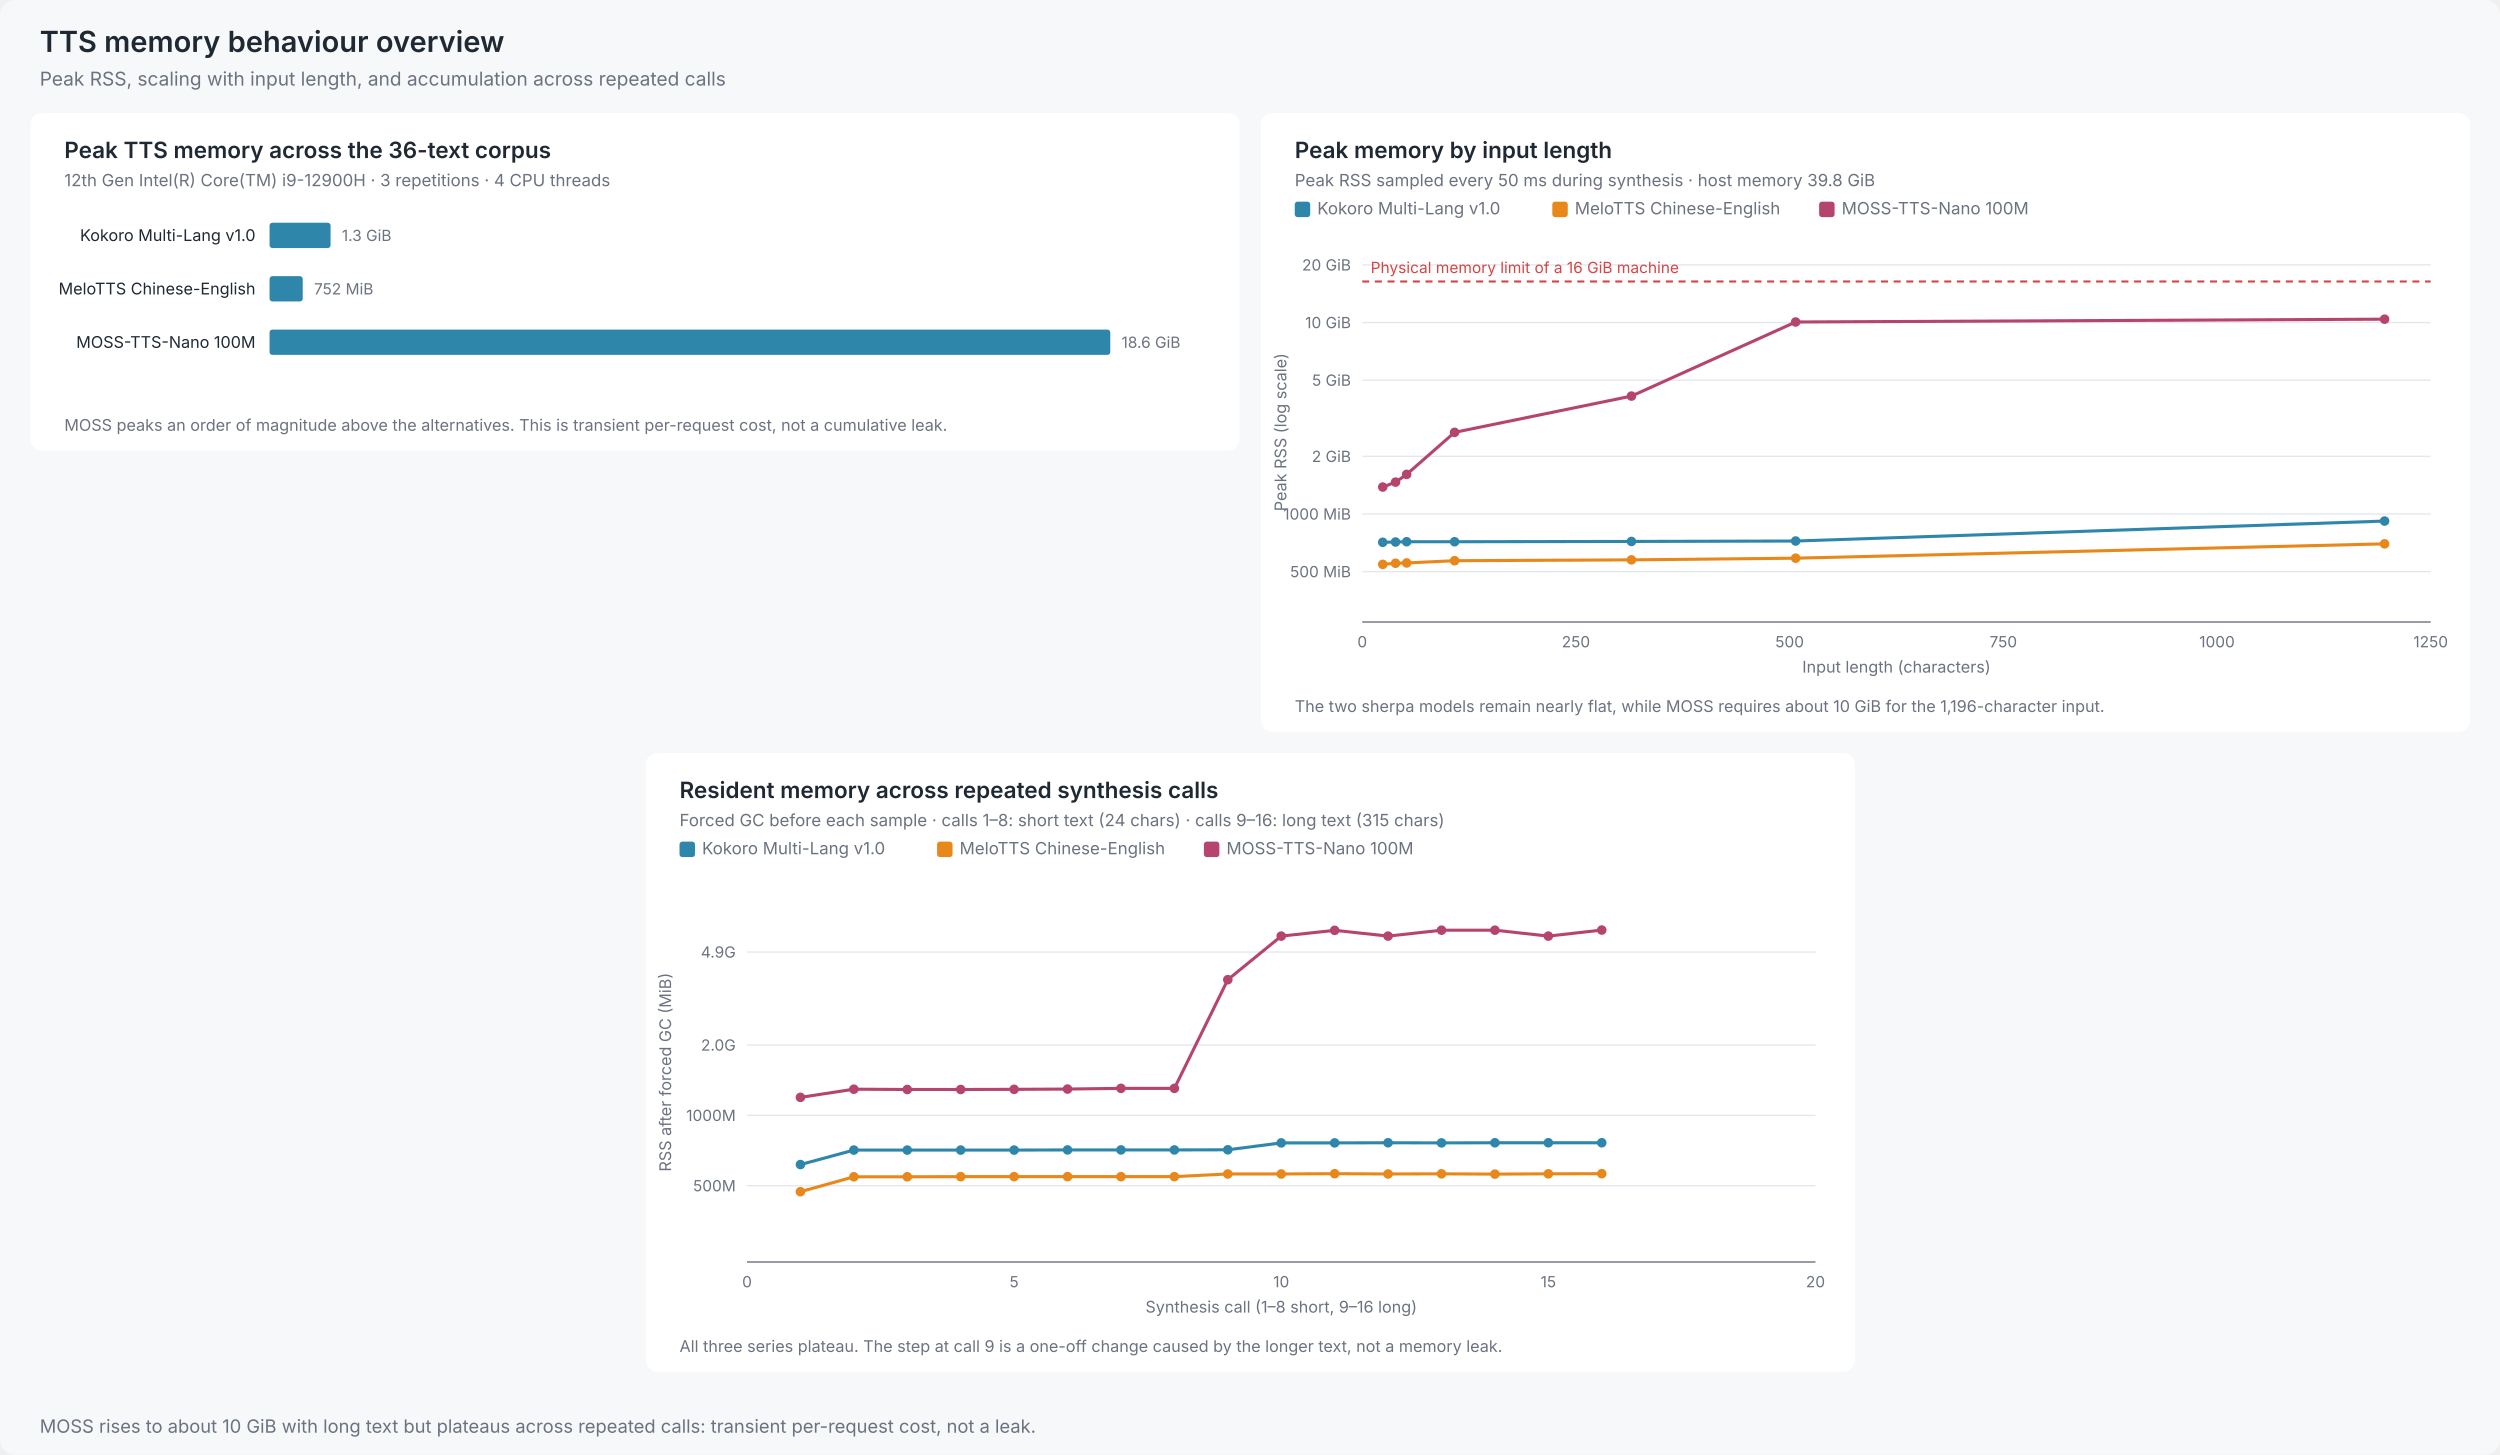
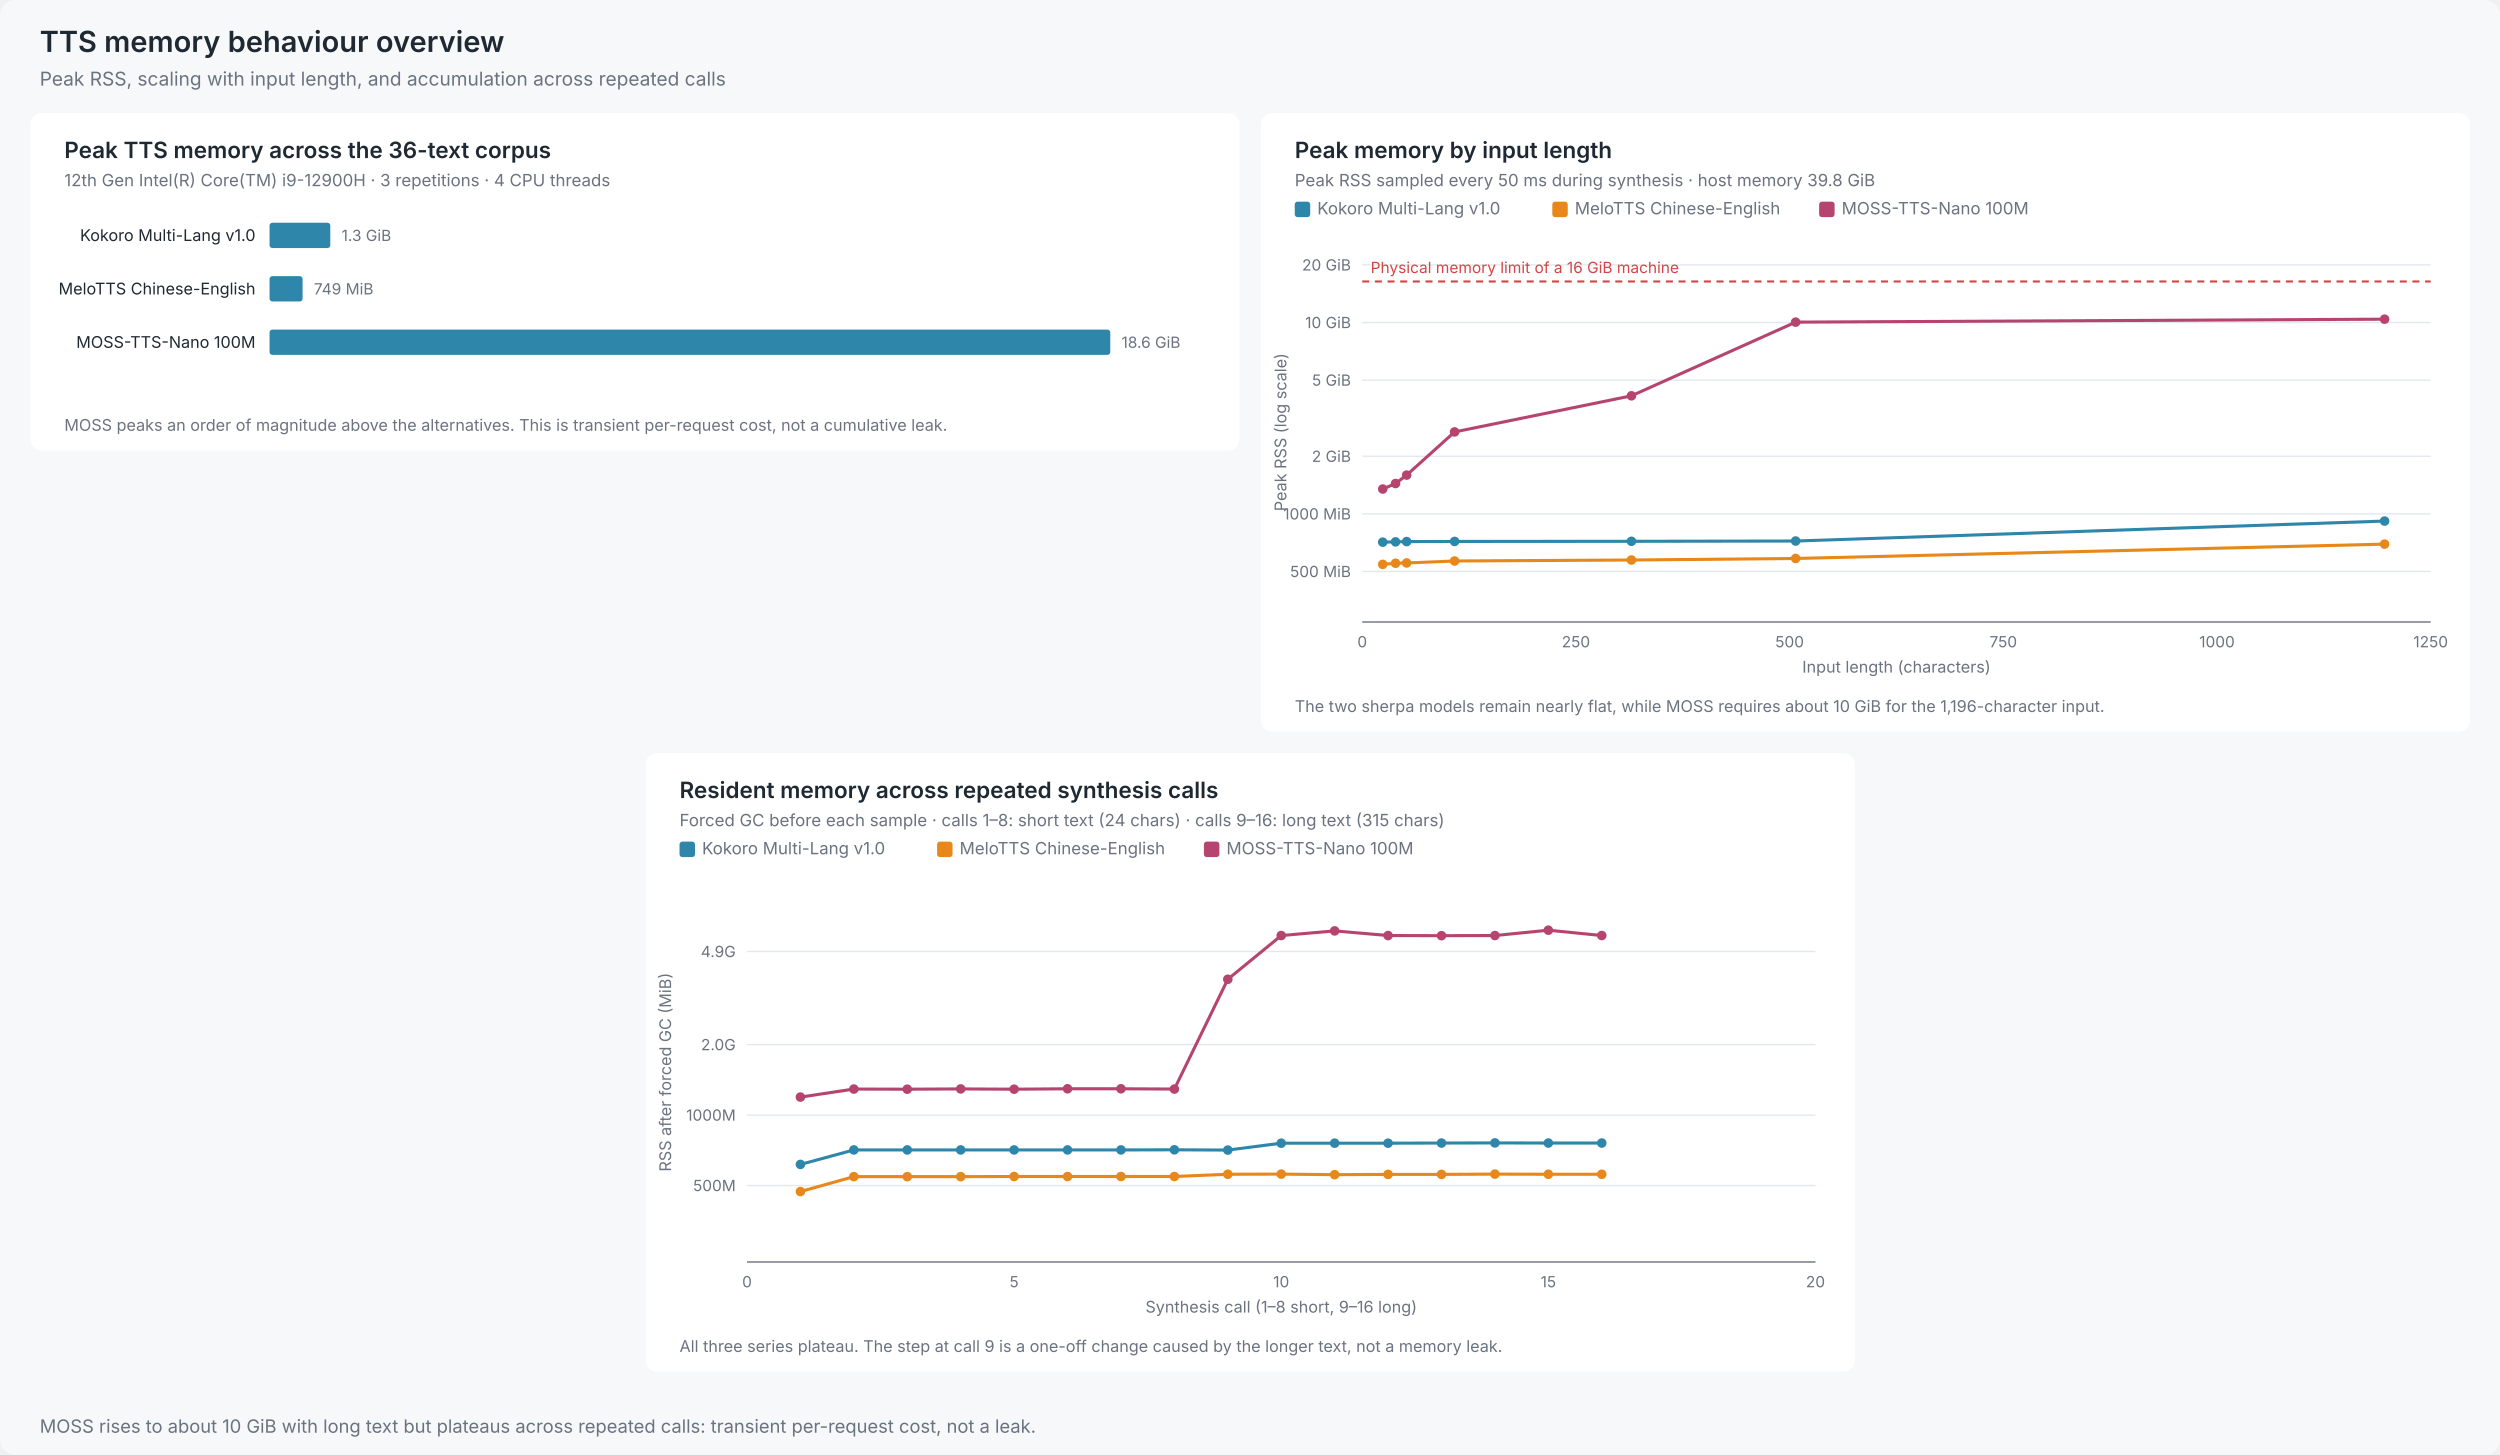
<svg xmlns="http://www.w3.org/2000/svg" width="1636" height="952" viewBox="0 0 1636 952" role="img">
  <rect width="1636" height="952" fill="#F7F8FA" rx="10" />
  <text x="26" y="34" font-family="-apple-system, BlinkMacSystemFont, 'Segoe UI', 'Noto Sans SC', 'Microsoft YaHei', sans-serif" font-size="19" fill="#1F2933" text-anchor="start" font-weight="600">TTS memory behaviour overview</text>
  <text x="26" y="56" font-family="-apple-system, BlinkMacSystemFont, 'Segoe UI', 'Noto Sans SC', 'Microsoft YaHei', sans-serif" font-size="12.5" fill="#6B7280" text-anchor="start" font-weight="400">Peak RSS, scaling with input length, and accumulation across repeated calls</text>
  <svg x="20.0" y="74.0" width="791.2" height="220.8" viewBox="0 0 860 240">
    <svg width="860" height="240" viewBox="0 0 860 240" role="img">
      <rect width="860" height="240" fill="#FFFFFF" rx="8" />
      <text x="24" y="32" font-family="-apple-system, BlinkMacSystemFont, 'Segoe UI', 'Noto Sans SC', 'Microsoft YaHei', sans-serif" font-size="16" fill="#1F2933" text-anchor="start" font-weight="600">Peak TTS memory across the 36-text corpus</text>
      <text x="24" y="52" font-family="-apple-system, BlinkMacSystemFont, 'Segoe UI', 'Noto Sans SC', 'Microsoft YaHei', sans-serif" font-size="12" fill="#6B7280" text-anchor="start" font-weight="400">12th Gen Intel(R) Core(TM) i9-12900H · 3 repetitions · 4 CPU threads</text>
      <text x="160" y="91" font-family="-apple-system, BlinkMacSystemFont, 'Segoe UI', 'Noto Sans SC', 'Microsoft YaHei', sans-serif" font-size="11.5" fill="#1F2933" text-anchor="end" font-weight="400">Kokoro Multi-Lang v1.0</text>
-       <rect x="170" y="78" width="43.4" height="18" fill="#2E86AB" rx="2" />
-       <text x="221.413" y="91" font-family="-apple-system, BlinkMacSystemFont, 'Segoe UI', 'Noto Sans SC', 'Microsoft YaHei', sans-serif" font-size="11" fill="#6B7280" text-anchor="start" font-weight="400">1.3 GiB</text>
+       <rect x="170" y="78" width="43.2" height="18" fill="#2E86AB" rx="2" />
+       <text x="221.242" y="91" font-family="-apple-system, BlinkMacSystemFont, 'Segoe UI', 'Noto Sans SC', 'Microsoft YaHei', sans-serif" font-size="11" fill="#6B7280" text-anchor="start" font-weight="400">1.3 GiB</text>
      <text x="160" y="129" font-family="-apple-system, BlinkMacSystemFont, 'Segoe UI', 'Noto Sans SC', 'Microsoft YaHei', sans-serif" font-size="11.5" fill="#1F2933" text-anchor="end" font-weight="400">MeloTTS Chinese-English</text>
-       <rect x="170" y="116" width="23.6" height="18" fill="#2E86AB" rx="2" />
-       <text x="201.618" y="129" font-family="-apple-system, BlinkMacSystemFont, 'Segoe UI', 'Noto Sans SC', 'Microsoft YaHei', sans-serif" font-size="11" fill="#6B7280" text-anchor="start" font-weight="400">752 MiB</text>
+       <rect x="170" y="116" width="23.5" height="18" fill="#2E86AB" rx="2" />
+       <text x="201.499" y="129" font-family="-apple-system, BlinkMacSystemFont, 'Segoe UI', 'Noto Sans SC', 'Microsoft YaHei', sans-serif" font-size="11" fill="#6B7280" text-anchor="start" font-weight="400">749 MiB</text>
      <text x="160" y="167" font-family="-apple-system, BlinkMacSystemFont, 'Segoe UI', 'Noto Sans SC', 'Microsoft YaHei', sans-serif" font-size="11.5" fill="#1F2933" text-anchor="end" font-weight="400">MOSS-TTS-Nano 100M</text>
      <rect x="170" y="154" width="598.0" height="18" fill="#2E86AB" rx="2" />
      <text x="776" y="167" font-family="-apple-system, BlinkMacSystemFont, 'Segoe UI', 'Noto Sans SC', 'Microsoft YaHei', sans-serif" font-size="11" fill="#6B7280" text-anchor="start" font-weight="400">18.6 GiB</text>
      <text x="24" y="226" font-family="-apple-system, BlinkMacSystemFont, 'Segoe UI', 'Noto Sans SC', 'Microsoft YaHei', sans-serif" font-size="11.5" fill="#6B7280" text-anchor="start" font-weight="400">MOSS peaks an order of magnitude above the alternatives. This is transient per-request cost, not a cumulative leak.</text>
    </svg>
  </svg>
  <svg x="825.2" y="74.0" width="791.2" height="404.8" viewBox="0 0 860 440">
    <svg width="860" height="440" viewBox="0 0 860 440" role="img">
      <rect width="860" height="440" fill="#FFFFFF" rx="8" />
      <text x="24" y="32" font-family="-apple-system, BlinkMacSystemFont, 'Segoe UI', 'Noto Sans SC', 'Microsoft YaHei', sans-serif" font-size="16" fill="#1F2933" text-anchor="start" font-weight="600">Peak memory by input length</text>
      <text x="24" y="52" font-family="-apple-system, BlinkMacSystemFont, 'Segoe UI', 'Noto Sans SC', 'Microsoft YaHei', sans-serif" font-size="12" fill="#6B7280" text-anchor="start" font-weight="400">Peak RSS sampled every 50 ms during synthesis · host memory 39.8 GiB</text>
      <rect x="24.0" y="63" width="11" height="11" rx="2" fill="#2E86AB" />
      <text x="40" y="72" font-family="-apple-system, BlinkMacSystemFont, 'Segoe UI', 'Noto Sans SC', 'Microsoft YaHei', sans-serif" font-size="12" fill="#6B7280" text-anchor="start" font-weight="400">Kokoro Multi-Lang v1.0</text>
      <rect x="207.2" y="63" width="11" height="11" rx="2" fill="#E8871A" />
      <text x="223.2" y="72" font-family="-apple-system, BlinkMacSystemFont, 'Segoe UI', 'Noto Sans SC', 'Microsoft YaHei', sans-serif" font-size="12" fill="#6B7280" text-anchor="start" font-weight="400">MeloTTS Chinese-English</text>
      <rect x="397.0" y="63" width="11" height="11" rx="2" fill="#B5446E" />
      <text x="413" y="72" font-family="-apple-system, BlinkMacSystemFont, 'Segoe UI', 'Noto Sans SC', 'Microsoft YaHei', sans-serif" font-size="12" fill="#6B7280" text-anchor="start" font-weight="400">MOSS-TTS-Nano 100M</text>
-       <line x1="72" y1="326.155" x2="832" y2="326.155" stroke="#E3E8EF" />
-       <text x="64" y="330.155" font-family="-apple-system, BlinkMacSystemFont, 'Segoe UI', 'Noto Sans SC', 'Microsoft YaHei', sans-serif" font-size="11" fill="#6B7280" text-anchor="end" font-weight="400">500 MiB</text>
-       <line x1="72" y1="285.163" x2="832" y2="285.163" stroke="#E3E8EF" />
-       <text x="64" y="289.163" font-family="-apple-system, BlinkMacSystemFont, 'Segoe UI', 'Noto Sans SC', 'Microsoft YaHei', sans-serif" font-size="11" fill="#6B7280" text-anchor="end" font-weight="400">1000 MiB</text>
-       <line x1="72" y1="244.172" x2="832" y2="244.172" stroke="#E3E8EF" />
-       <text x="64" y="248.172" font-family="-apple-system, BlinkMacSystemFont, 'Segoe UI', 'Noto Sans SC', 'Microsoft YaHei', sans-serif" font-size="11" fill="#6B7280" text-anchor="end" font-weight="400">2 GiB</text>
-       <line x1="72" y1="189.984" x2="832" y2="189.984" stroke="#E3E8EF" />
-       <text x="64" y="193.984" font-family="-apple-system, BlinkMacSystemFont, 'Segoe UI', 'Noto Sans SC', 'Microsoft YaHei', sans-serif" font-size="11" fill="#6B7280" text-anchor="end" font-weight="400">5 GiB</text>
-       <line x1="72" y1="148.993" x2="832" y2="148.993" stroke="#E3E8EF" />
-       <text x="64" y="152.993" font-family="-apple-system, BlinkMacSystemFont, 'Segoe UI', 'Noto Sans SC', 'Microsoft YaHei', sans-serif" font-size="11" fill="#6B7280" text-anchor="end" font-weight="400">10 GiB</text>
-       <line x1="72" y1="108.001" x2="832" y2="108.001" stroke="#E3E8EF" />
-       <text x="64" y="112.001" font-family="-apple-system, BlinkMacSystemFont, 'Segoe UI', 'Noto Sans SC', 'Microsoft YaHei', sans-serif" font-size="11" fill="#6B7280" text-anchor="end" font-weight="400">20 GiB</text>
+       <line x1="72" y1="326.059" x2="832" y2="326.059" stroke="#E3E8EF" />
+       <text x="64" y="330.059" font-family="-apple-system, BlinkMacSystemFont, 'Segoe UI', 'Noto Sans SC', 'Microsoft YaHei', sans-serif" font-size="11" fill="#6B7280" text-anchor="end" font-weight="400">500 MiB</text>
+       <line x1="72" y1="285.084" x2="832" y2="285.084" stroke="#E3E8EF" />
+       <text x="64" y="289.084" font-family="-apple-system, BlinkMacSystemFont, 'Segoe UI', 'Noto Sans SC', 'Microsoft YaHei', sans-serif" font-size="11" fill="#6B7280" text-anchor="end" font-weight="400">1000 MiB</text>
+       <line x1="72" y1="244.11" x2="832" y2="244.11" stroke="#E3E8EF" />
+       <text x="64" y="248.11" font-family="-apple-system, BlinkMacSystemFont, 'Segoe UI', 'Noto Sans SC', 'Microsoft YaHei', sans-serif" font-size="11" fill="#6B7280" text-anchor="end" font-weight="400">2 GiB</text>
+       <line x1="72" y1="189.944" x2="832" y2="189.944" stroke="#E3E8EF" />
+       <text x="64" y="193.944" font-family="-apple-system, BlinkMacSystemFont, 'Segoe UI', 'Noto Sans SC', 'Microsoft YaHei', sans-serif" font-size="11" fill="#6B7280" text-anchor="end" font-weight="400">5 GiB</text>
+       <line x1="72" y1="148.97" x2="832" y2="148.97" stroke="#E3E8EF" />
+       <text x="64" y="152.97" font-family="-apple-system, BlinkMacSystemFont, 'Segoe UI', 'Noto Sans SC', 'Microsoft YaHei', sans-serif" font-size="11" fill="#6B7280" text-anchor="end" font-weight="400">10 GiB</text>
+       <line x1="72" y1="107.995" x2="832" y2="107.995" stroke="#E3E8EF" />
+       <text x="64" y="111.995" font-family="-apple-system, BlinkMacSystemFont, 'Segoe UI', 'Noto Sans SC', 'Microsoft YaHei', sans-serif" font-size="11" fill="#6B7280" text-anchor="end" font-weight="400">20 GiB</text>
      <text x="72" y="380" font-family="-apple-system, BlinkMacSystemFont, 'Segoe UI', 'Noto Sans SC', 'Microsoft YaHei', sans-serif" font-size="11" fill="#6B7280" text-anchor="middle" font-weight="400">0</text>
      <text x="224" y="380" font-family="-apple-system, BlinkMacSystemFont, 'Segoe UI', 'Noto Sans SC', 'Microsoft YaHei', sans-serif" font-size="11" fill="#6B7280" text-anchor="middle" font-weight="400">250</text>
      <text x="376" y="380" font-family="-apple-system, BlinkMacSystemFont, 'Segoe UI', 'Noto Sans SC', 'Microsoft YaHei', sans-serif" font-size="11" fill="#6B7280" text-anchor="middle" font-weight="400">500</text>
      <text x="528" y="380" font-family="-apple-system, BlinkMacSystemFont, 'Segoe UI', 'Noto Sans SC', 'Microsoft YaHei', sans-serif" font-size="11" fill="#6B7280" text-anchor="middle" font-weight="400">750</text>
      <text x="680" y="380" font-family="-apple-system, BlinkMacSystemFont, 'Segoe UI', 'Noto Sans SC', 'Microsoft YaHei', sans-serif" font-size="11" fill="#6B7280" text-anchor="middle" font-weight="400">1000</text>
      <text x="832" y="380" font-family="-apple-system, BlinkMacSystemFont, 'Segoe UI', 'Noto Sans SC', 'Microsoft YaHei', sans-serif" font-size="11" fill="#6B7280" text-anchor="middle" font-weight="400">1250</text>
      <text x="18" y="227" font-family="-apple-system, BlinkMacSystemFont, 'Segoe UI', 'Noto Sans SC', 'Microsoft YaHei', sans-serif" font-size="11.5" fill="#6B7280" text-anchor="middle" font-weight="400" transform="rotate(-90 18 227)">Peak RSS (log scale)</text>
      <text x="452" y="398" font-family="-apple-system, BlinkMacSystemFont, 'Segoe UI', 'Noto Sans SC', 'Microsoft YaHei', sans-serif" font-size="11.5" fill="#6B7280" text-anchor="middle" font-weight="400">Input length (characters)</text>
-       <line x1="72" y1="119.795" x2="832" y2="119.795" stroke="#D64545" stroke-width="1.5" stroke-dasharray="5 4" />
-       <text x="78" y="113.795" font-family="-apple-system, BlinkMacSystemFont, 'Segoe UI', 'Noto Sans SC', 'Microsoft YaHei', sans-serif" font-size="11" fill="#D64545" text-anchor="start" font-weight="400">Physical memory limit of a 16 GiB machine</text>
-       <path d="M86.6 305.3 L95.7 305.1 L103.6 304.9 L137.7 304.9 L263.5 304.7 L380.3 304.4 L799.2 290.2" fill="none" stroke="#2E86AB" stroke-width="2.2" stroke-linejoin="round" />
-       <circle cx="86.6" cy="305.3" r="3.4" fill="#2E86AB" />
-       <circle cx="95.7" cy="305.1" r="3.4" fill="#2E86AB" />
-       <circle cx="103.6" cy="304.9" r="3.4" fill="#2E86AB" />
-       <circle cx="137.7" cy="304.9" r="3.4" fill="#2E86AB" />
-       <circle cx="263.5" cy="304.7" r="3.4" fill="#2E86AB" />
+       <line x1="72" y1="119.784" x2="832" y2="119.784" stroke="#D64545" stroke-width="1.5" stroke-dasharray="5 4" />
+       <text x="78" y="113.784" font-family="-apple-system, BlinkMacSystemFont, 'Segoe UI', 'Noto Sans SC', 'Microsoft YaHei', sans-serif" font-size="11" fill="#D64545" text-anchor="start" font-weight="400">Physical memory limit of a 16 GiB machine</text>
+       <path d="M86.6 305.2 L95.7 305.0 L103.6 304.8 L137.7 304.7 L263.5 304.6 L380.3 304.4 L799.2 290.2" fill="none" stroke="#2E86AB" stroke-width="2.2" stroke-linejoin="round" />
+       <circle cx="86.6" cy="305.2" r="3.4" fill="#2E86AB" />
+       <circle cx="95.7" cy="305.0" r="3.4" fill="#2E86AB" />
+       <circle cx="103.6" cy="304.8" r="3.4" fill="#2E86AB" />
+       <circle cx="137.7" cy="304.7" r="3.4" fill="#2E86AB" />
+       <circle cx="263.5" cy="304.6" r="3.4" fill="#2E86AB" />
      <circle cx="380.3" cy="304.4" r="3.4" fill="#2E86AB" />
      <circle cx="799.2" cy="290.2" r="3.4" fill="#2E86AB" />
-       <path d="M86.6 321.0 L95.7 320.2 L103.6 320.0 L137.7 318.4 L263.5 317.8 L380.3 316.6 L799.2 306.4" fill="none" stroke="#E8871A" stroke-width="2.2" stroke-linejoin="round" />
+       <path d="M86.6 321.0 L95.7 320.2 L103.6 320.0 L137.7 318.6 L263.5 317.9 L380.3 316.8 L799.2 306.6" fill="none" stroke="#E8871A" stroke-width="2.2" stroke-linejoin="round" />
      <circle cx="86.6" cy="321.0" r="3.4" fill="#E8871A" />
      <circle cx="95.7" cy="320.2" r="3.4" fill="#E8871A" />
      <circle cx="103.6" cy="320.0" r="3.4" fill="#E8871A" />
-       <circle cx="137.7" cy="318.4" r="3.4" fill="#E8871A" />
-       <circle cx="263.5" cy="317.8" r="3.4" fill="#E8871A" />
-       <circle cx="380.3" cy="316.6" r="3.4" fill="#E8871A" />
-       <circle cx="799.2" cy="306.4" r="3.4" fill="#E8871A" />
-       <path d="M86.6 266.0 L95.7 262.5 L103.6 257.0 L137.7 227.1 L263.5 201.3 L380.3 148.6 L799.2 146.6" fill="none" stroke="#B5446E" stroke-width="2.2" stroke-linejoin="round" />
-       <circle cx="86.6" cy="266.0" r="3.4" fill="#B5446E" />
-       <circle cx="95.7" cy="262.5" r="3.4" fill="#B5446E" />
-       <circle cx="103.6" cy="257.0" r="3.4" fill="#B5446E" />
-       <circle cx="137.7" cy="227.1" r="3.4" fill="#B5446E" />
-       <circle cx="263.5" cy="201.3" r="3.4" fill="#B5446E" />
-       <circle cx="380.3" cy="148.6" r="3.4" fill="#B5446E" />
+       <circle cx="137.7" cy="318.6" r="3.4" fill="#E8871A" />
+       <circle cx="263.5" cy="317.9" r="3.4" fill="#E8871A" />
+       <circle cx="380.3" cy="316.8" r="3.4" fill="#E8871A" />
+       <circle cx="799.2" cy="306.6" r="3.4" fill="#E8871A" />
+       <path d="M86.6 267.4 L95.7 263.5 L103.6 257.5 L137.7 226.8 L263.5 201.1 L380.3 148.7 L799.2 146.6" fill="none" stroke="#B5446E" stroke-width="2.2" stroke-linejoin="round" />
+       <circle cx="86.6" cy="267.4" r="3.4" fill="#B5446E" />
+       <circle cx="95.7" cy="263.5" r="3.4" fill="#B5446E" />
+       <circle cx="103.6" cy="257.5" r="3.4" fill="#B5446E" />
+       <circle cx="137.7" cy="226.8" r="3.4" fill="#B5446E" />
+       <circle cx="263.5" cy="201.1" r="3.4" fill="#B5446E" />
+       <circle cx="380.3" cy="148.7" r="3.4" fill="#B5446E" />
      <circle cx="799.2" cy="146.6" r="3.4" fill="#B5446E" />
      <line x1="72" y1="362" x2="832" y2="362" stroke="#6B7280" />
      <text x="24" y="426" font-family="-apple-system, BlinkMacSystemFont, 'Segoe UI', 'Noto Sans SC', 'Microsoft YaHei', sans-serif" font-size="11.5" fill="#6B7280" text-anchor="start" font-weight="400">The two sherpa models remain nearly flat, while MOSS requires about 10 GiB for the 1,196-character input.</text>
    </svg>
  </svg>
  <svg x="422.6" y="492.8" width="791.2" height="404.8" viewBox="0 0 860 440">
    <svg width="860" height="440" viewBox="0 0 860 440" role="img">
      <rect width="860" height="440" fill="#FFFFFF" rx="8" />
      <text x="24" y="32" font-family="-apple-system, BlinkMacSystemFont, 'Segoe UI', 'Noto Sans SC', 'Microsoft YaHei', sans-serif" font-size="16" fill="#1F2933" text-anchor="start" font-weight="600">Resident memory across repeated synthesis calls</text>
      <text x="24" y="52" font-family="-apple-system, BlinkMacSystemFont, 'Segoe UI', 'Noto Sans SC', 'Microsoft YaHei', sans-serif" font-size="12" fill="#6B7280" text-anchor="start" font-weight="400">Forced GC before each sample · calls 1–8: short text (24 chars) · calls 9–16: long text (315 chars)</text>
      <rect x="24.0" y="63" width="11" height="11" rx="2" fill="#2E86AB" />
      <text x="40" y="72" font-family="-apple-system, BlinkMacSystemFont, 'Segoe UI', 'Noto Sans SC', 'Microsoft YaHei', sans-serif" font-size="12" fill="#6B7280" text-anchor="start" font-weight="400">Kokoro Multi-Lang v1.0</text>
      <rect x="207.2" y="63" width="11" height="11" rx="2" fill="#E8871A" />
      <text x="223.2" y="72" font-family="-apple-system, BlinkMacSystemFont, 'Segoe UI', 'Noto Sans SC', 'Microsoft YaHei', sans-serif" font-size="12" fill="#6B7280" text-anchor="start" font-weight="400">MeloTTS Chinese-English</text>
      <rect x="397.0" y="63" width="11" height="11" rx="2" fill="#B5446E" />
      <text x="413" y="72" font-family="-apple-system, BlinkMacSystemFont, 'Segoe UI', 'Noto Sans SC', 'Microsoft YaHei', sans-serif" font-size="12" fill="#6B7280" text-anchor="start" font-weight="400">MOSS-TTS-Nano 100M</text>
-       <line x1="72" y1="307.747" x2="832" y2="307.747" stroke="#E3E8EF" />
-       <text x="64" y="311.747" font-family="-apple-system, BlinkMacSystemFont, 'Segoe UI', 'Noto Sans SC', 'Microsoft YaHei', sans-serif" font-size="11" fill="#6B7280" text-anchor="end" font-weight="400">500M</text>
-       <line x1="72" y1="257.71" x2="832" y2="257.71" stroke="#E3E8EF" />
-       <text x="64" y="261.71" font-family="-apple-system, BlinkMacSystemFont, 'Segoe UI', 'Noto Sans SC', 'Microsoft YaHei', sans-serif" font-size="11" fill="#6B7280" text-anchor="end" font-weight="400">1000M</text>
-       <line x1="72" y1="207.674" x2="832" y2="207.674" stroke="#E3E8EF" />
-       <text x="64" y="211.674" font-family="-apple-system, BlinkMacSystemFont, 'Segoe UI', 'Noto Sans SC', 'Microsoft YaHei', sans-serif" font-size="11" fill="#6B7280" text-anchor="end" font-weight="400">2.0G</text>
-       <line x1="72" y1="141.53" x2="832" y2="141.53" stroke="#E3E8EF" />
-       <text x="64" y="145.53" font-family="-apple-system, BlinkMacSystemFont, 'Segoe UI', 'Noto Sans SC', 'Microsoft YaHei', sans-serif" font-size="11" fill="#6B7280" text-anchor="end" font-weight="400">4.9G</text>
+       <line x1="72" y1="307.61" x2="832" y2="307.61" stroke="#E3E8EF" />
+       <text x="64" y="311.61" font-family="-apple-system, BlinkMacSystemFont, 'Segoe UI', 'Noto Sans SC', 'Microsoft YaHei', sans-serif" font-size="11" fill="#6B7280" text-anchor="end" font-weight="400">500M</text>
+       <line x1="72" y1="257.496" x2="832" y2="257.496" stroke="#E3E8EF" />
+       <text x="64" y="261.496" font-family="-apple-system, BlinkMacSystemFont, 'Segoe UI', 'Noto Sans SC', 'Microsoft YaHei', sans-serif" font-size="11" fill="#6B7280" text-anchor="end" font-weight="400">1000M</text>
+       <line x1="72" y1="207.382" x2="832" y2="207.382" stroke="#E3E8EF" />
+       <text x="64" y="211.382" font-family="-apple-system, BlinkMacSystemFont, 'Segoe UI', 'Noto Sans SC', 'Microsoft YaHei', sans-serif" font-size="11" fill="#6B7280" text-anchor="end" font-weight="400">2.0G</text>
+       <line x1="72" y1="141.135" x2="832" y2="141.135" stroke="#E3E8EF" />
+       <text x="64" y="145.135" font-family="-apple-system, BlinkMacSystemFont, 'Segoe UI', 'Noto Sans SC', 'Microsoft YaHei', sans-serif" font-size="11" fill="#6B7280" text-anchor="end" font-weight="400">4.9G</text>
      <text x="72" y="380" font-family="-apple-system, BlinkMacSystemFont, 'Segoe UI', 'Noto Sans SC', 'Microsoft YaHei', sans-serif" font-size="11" fill="#6B7280" text-anchor="middle" font-weight="400">0</text>
      <text x="262" y="380" font-family="-apple-system, BlinkMacSystemFont, 'Segoe UI', 'Noto Sans SC', 'Microsoft YaHei', sans-serif" font-size="11" fill="#6B7280" text-anchor="middle" font-weight="400">5</text>
      <text x="452" y="380" font-family="-apple-system, BlinkMacSystemFont, 'Segoe UI', 'Noto Sans SC', 'Microsoft YaHei', sans-serif" font-size="11" fill="#6B7280" text-anchor="middle" font-weight="400">10</text>
      <text x="642" y="380" font-family="-apple-system, BlinkMacSystemFont, 'Segoe UI', 'Noto Sans SC', 'Microsoft YaHei', sans-serif" font-size="11" fill="#6B7280" text-anchor="middle" font-weight="400">15</text>
      <text x="832" y="380" font-family="-apple-system, BlinkMacSystemFont, 'Segoe UI', 'Noto Sans SC', 'Microsoft YaHei', sans-serif" font-size="11" fill="#6B7280" text-anchor="middle" font-weight="400">20</text>
      <text x="18" y="227" font-family="-apple-system, BlinkMacSystemFont, 'Segoe UI', 'Noto Sans SC', 'Microsoft YaHei', sans-serif" font-size="11.5" fill="#6B7280" text-anchor="middle" font-weight="400" transform="rotate(-90 18 227)">RSS after forced GC (MiB)</text>
      <text x="452" y="398" font-family="-apple-system, BlinkMacSystemFont, 'Segoe UI', 'Noto Sans SC', 'Microsoft YaHei', sans-serif" font-size="11.5" fill="#6B7280" text-anchor="middle" font-weight="400">Synthesis call (1–8 short, 9–16 long)</text>
-       <path d="M110.0 292.7 L148.0 282.4 L186.0 282.4 L224.0 282.4 L262.0 282.4 L300.0 282.3 L338.0 282.3 L376.0 282.3 L414.0 282.2 L452.0 277.3 L490.0 277.3 L528.0 277.2 L566.0 277.3 L604.0 277.2 L642.0 277.2 L680.0 277.2" fill="none" stroke="#2E86AB" stroke-width="2.2" stroke-linejoin="round" />
-       <circle cx="110.0" cy="292.7" r="3.4" fill="#2E86AB" />
-       <circle cx="148.0" cy="282.4" r="3.4" fill="#2E86AB" />
-       <circle cx="186.0" cy="282.4" r="3.4" fill="#2E86AB" />
-       <circle cx="224.0" cy="282.4" r="3.4" fill="#2E86AB" />
-       <circle cx="262.0" cy="282.4" r="3.4" fill="#2E86AB" />
+       <path d="M110.0 292.6 L148.0 282.3 L186.0 282.3 L224.0 282.3 L262.0 282.3 L300.0 282.3 L338.0 282.3 L376.0 282.2 L414.0 282.4 L452.0 277.5 L490.0 277.5 L528.0 277.5 L566.0 277.4 L604.0 277.3 L642.0 277.4 L680.0 277.4" fill="none" stroke="#2E86AB" stroke-width="2.2" stroke-linejoin="round" />
+       <circle cx="110.0" cy="292.6" r="3.4" fill="#2E86AB" />
+       <circle cx="148.0" cy="282.3" r="3.4" fill="#2E86AB" />
+       <circle cx="186.0" cy="282.3" r="3.4" fill="#2E86AB" />
+       <circle cx="224.0" cy="282.3" r="3.4" fill="#2E86AB" />
+       <circle cx="262.0" cy="282.3" r="3.4" fill="#2E86AB" />
      <circle cx="300.0" cy="282.3" r="3.4" fill="#2E86AB" />
      <circle cx="338.0" cy="282.3" r="3.4" fill="#2E86AB" />
-       <circle cx="376.0" cy="282.3" r="3.4" fill="#2E86AB" />
-       <circle cx="414.0" cy="282.2" r="3.4" fill="#2E86AB" />
-       <circle cx="452.0" cy="277.3" r="3.4" fill="#2E86AB" />
-       <circle cx="490.0" cy="277.3" r="3.4" fill="#2E86AB" />
-       <circle cx="528.0" cy="277.2" r="3.4" fill="#2E86AB" />
-       <circle cx="566.0" cy="277.3" r="3.4" fill="#2E86AB" />
-       <circle cx="604.0" cy="277.2" r="3.4" fill="#2E86AB" />
-       <circle cx="642.0" cy="277.2" r="3.4" fill="#2E86AB" />
-       <circle cx="680.0" cy="277.2" r="3.4" fill="#2E86AB" />
-       <path d="M110.0 312.0 L148.0 301.4 L186.0 301.4 L224.0 301.3 L262.0 301.3 L300.0 301.3 L338.0 301.3 L376.0 301.3 L414.0 299.4 L452.0 299.4 L490.0 299.2 L528.0 299.4 L566.0 299.3 L604.0 299.5 L642.0 299.3 L680.0 299.2" fill="none" stroke="#E8871A" stroke-width="2.2" stroke-linejoin="round" />
-       <circle cx="110.0" cy="312.0" r="3.4" fill="#E8871A" />
-       <circle cx="148.0" cy="301.4" r="3.4" fill="#E8871A" />
-       <circle cx="186.0" cy="301.4" r="3.4" fill="#E8871A" />
+       <circle cx="376.0" cy="282.2" r="3.4" fill="#2E86AB" />
+       <circle cx="414.0" cy="282.4" r="3.4" fill="#2E86AB" />
+       <circle cx="452.0" cy="277.5" r="3.4" fill="#2E86AB" />
+       <circle cx="490.0" cy="277.5" r="3.4" fill="#2E86AB" />
+       <circle cx="528.0" cy="277.5" r="3.4" fill="#2E86AB" />
+       <circle cx="566.0" cy="277.4" r="3.4" fill="#2E86AB" />
+       <circle cx="604.0" cy="277.3" r="3.4" fill="#2E86AB" />
+       <circle cx="642.0" cy="277.4" r="3.4" fill="#2E86AB" />
+       <circle cx="680.0" cy="277.4" r="3.4" fill="#2E86AB" />
+       <path d="M110.0 311.9 L148.0 301.3 L186.0 301.3 L224.0 301.3 L262.0 301.2 L300.0 301.2 L338.0 301.2 L376.0 301.2 L414.0 299.6 L452.0 299.5 L490.0 299.9 L528.0 299.7 L566.0 299.7 L604.0 299.5 L642.0 299.6 L680.0 299.6" fill="none" stroke="#E8871A" stroke-width="2.2" stroke-linejoin="round" />
+       <circle cx="110.0" cy="311.9" r="3.4" fill="#E8871A" />
+       <circle cx="148.0" cy="301.3" r="3.4" fill="#E8871A" />
+       <circle cx="186.0" cy="301.3" r="3.4" fill="#E8871A" />
      <circle cx="224.0" cy="301.3" r="3.4" fill="#E8871A" />
-       <circle cx="262.0" cy="301.3" r="3.4" fill="#E8871A" />
-       <circle cx="300.0" cy="301.3" r="3.4" fill="#E8871A" />
-       <circle cx="338.0" cy="301.3" r="3.4" fill="#E8871A" />
-       <circle cx="376.0" cy="301.3" r="3.4" fill="#E8871A" />
-       <circle cx="414.0" cy="299.4" r="3.4" fill="#E8871A" />
-       <circle cx="452.0" cy="299.4" r="3.4" fill="#E8871A" />
-       <circle cx="490.0" cy="299.2" r="3.4" fill="#E8871A" />
-       <circle cx="528.0" cy="299.4" r="3.4" fill="#E8871A" />
-       <circle cx="566.0" cy="299.3" r="3.4" fill="#E8871A" />
+       <circle cx="262.0" cy="301.2" r="3.4" fill="#E8871A" />
+       <circle cx="300.0" cy="301.2" r="3.4" fill="#E8871A" />
+       <circle cx="338.0" cy="301.2" r="3.4" fill="#E8871A" />
+       <circle cx="376.0" cy="301.2" r="3.4" fill="#E8871A" />
+       <circle cx="414.0" cy="299.6" r="3.4" fill="#E8871A" />
+       <circle cx="452.0" cy="299.5" r="3.4" fill="#E8871A" />
+       <circle cx="490.0" cy="299.9" r="3.4" fill="#E8871A" />
+       <circle cx="528.0" cy="299.7" r="3.4" fill="#E8871A" />
+       <circle cx="566.0" cy="299.7" r="3.4" fill="#E8871A" />
      <circle cx="604.0" cy="299.5" r="3.4" fill="#E8871A" />
-       <circle cx="642.0" cy="299.3" r="3.4" fill="#E8871A" />
-       <circle cx="680.0" cy="299.2" r="3.4" fill="#E8871A" />
-       <path d="M110.0 244.9 L148.0 239.1 L186.0 239.3 L224.0 239.3 L262.0 239.2 L300.0 239.0 L338.0 238.5 L376.0 238.5 L414.0 161.2 L452.0 130.2 L490.0 126.1 L528.0 130.2 L566.0 126.0 L604.0 126.0 L642.0 130.2 L680.0 125.9" fill="none" stroke="#B5446E" stroke-width="2.2" stroke-linejoin="round" />
-       <circle cx="110.0" cy="244.9" r="3.4" fill="#B5446E" />
-       <circle cx="148.0" cy="239.1" r="3.4" fill="#B5446E" />
-       <circle cx="186.0" cy="239.3" r="3.4" fill="#B5446E" />
-       <circle cx="224.0" cy="239.3" r="3.4" fill="#B5446E" />
-       <circle cx="262.0" cy="239.2" r="3.4" fill="#B5446E" />
-       <circle cx="300.0" cy="239.0" r="3.4" fill="#B5446E" />
-       <circle cx="338.0" cy="238.5" r="3.4" fill="#B5446E" />
-       <circle cx="376.0" cy="238.5" r="3.4" fill="#B5446E" />
-       <circle cx="414.0" cy="161.2" r="3.4" fill="#B5446E" />
-       <circle cx="452.0" cy="130.2" r="3.4" fill="#B5446E" />
-       <circle cx="490.0" cy="126.1" r="3.4" fill="#B5446E" />
-       <circle cx="528.0" cy="130.2" r="3.4" fill="#B5446E" />
-       <circle cx="566.0" cy="126.0" r="3.4" fill="#B5446E" />
-       <circle cx="604.0" cy="126.0" r="3.4" fill="#B5446E" />
-       <circle cx="642.0" cy="130.2" r="3.4" fill="#B5446E" />
-       <circle cx="680.0" cy="125.9" r="3.4" fill="#B5446E" />
+       <circle cx="642.0" cy="299.6" r="3.4" fill="#E8871A" />
+       <circle cx="680.0" cy="299.6" r="3.4" fill="#E8871A" />
+       <path d="M110.0 244.7 L148.0 239.0 L186.0 239.1 L224.0 238.9 L262.0 239.1 L300.0 238.8 L338.0 238.8 L376.0 239.0 L414.0 160.9 L452.0 129.8 L490.0 126.5 L528.0 129.8 L566.0 129.9 L604.0 129.8 L642.0 126.0 L680.0 129.8" fill="none" stroke="#B5446E" stroke-width="2.2" stroke-linejoin="round" />
+       <circle cx="110.0" cy="244.7" r="3.4" fill="#B5446E" />
+       <circle cx="148.0" cy="239.0" r="3.4" fill="#B5446E" />
+       <circle cx="186.0" cy="239.1" r="3.4" fill="#B5446E" />
+       <circle cx="224.0" cy="238.9" r="3.4" fill="#B5446E" />
+       <circle cx="262.0" cy="239.1" r="3.4" fill="#B5446E" />
+       <circle cx="300.0" cy="238.8" r="3.4" fill="#B5446E" />
+       <circle cx="338.0" cy="238.8" r="3.4" fill="#B5446E" />
+       <circle cx="376.0" cy="239.0" r="3.4" fill="#B5446E" />
+       <circle cx="414.0" cy="160.9" r="3.4" fill="#B5446E" />
+       <circle cx="452.0" cy="129.8" r="3.4" fill="#B5446E" />
+       <circle cx="490.0" cy="126.5" r="3.4" fill="#B5446E" />
+       <circle cx="528.0" cy="129.8" r="3.4" fill="#B5446E" />
+       <circle cx="566.0" cy="129.9" r="3.4" fill="#B5446E" />
+       <circle cx="604.0" cy="129.8" r="3.4" fill="#B5446E" />
+       <circle cx="642.0" cy="126.0" r="3.4" fill="#B5446E" />
+       <circle cx="680.0" cy="129.8" r="3.4" fill="#B5446E" />
      <line x1="72" y1="362" x2="832" y2="362" stroke="#6B7280" />
      <text x="24" y="426" font-family="-apple-system, BlinkMacSystemFont, 'Segoe UI', 'Noto Sans SC', 'Microsoft YaHei', sans-serif" font-size="11.5" fill="#6B7280" text-anchor="start" font-weight="400">All three series plateau. The step at call 9 is a one-off change caused by the longer text, not a memory leak.</text>
    </svg>
  </svg>
  <text x="26" y="937.6" font-family="-apple-system, BlinkMacSystemFont, 'Segoe UI', 'Noto Sans SC', 'Microsoft YaHei', sans-serif" font-size="12" fill="#6B7280" text-anchor="start" font-weight="400">MOSS rises to about 10 GiB with long text but plateaus across repeated calls: transient per-request cost, not a leak.</text>
</svg>
